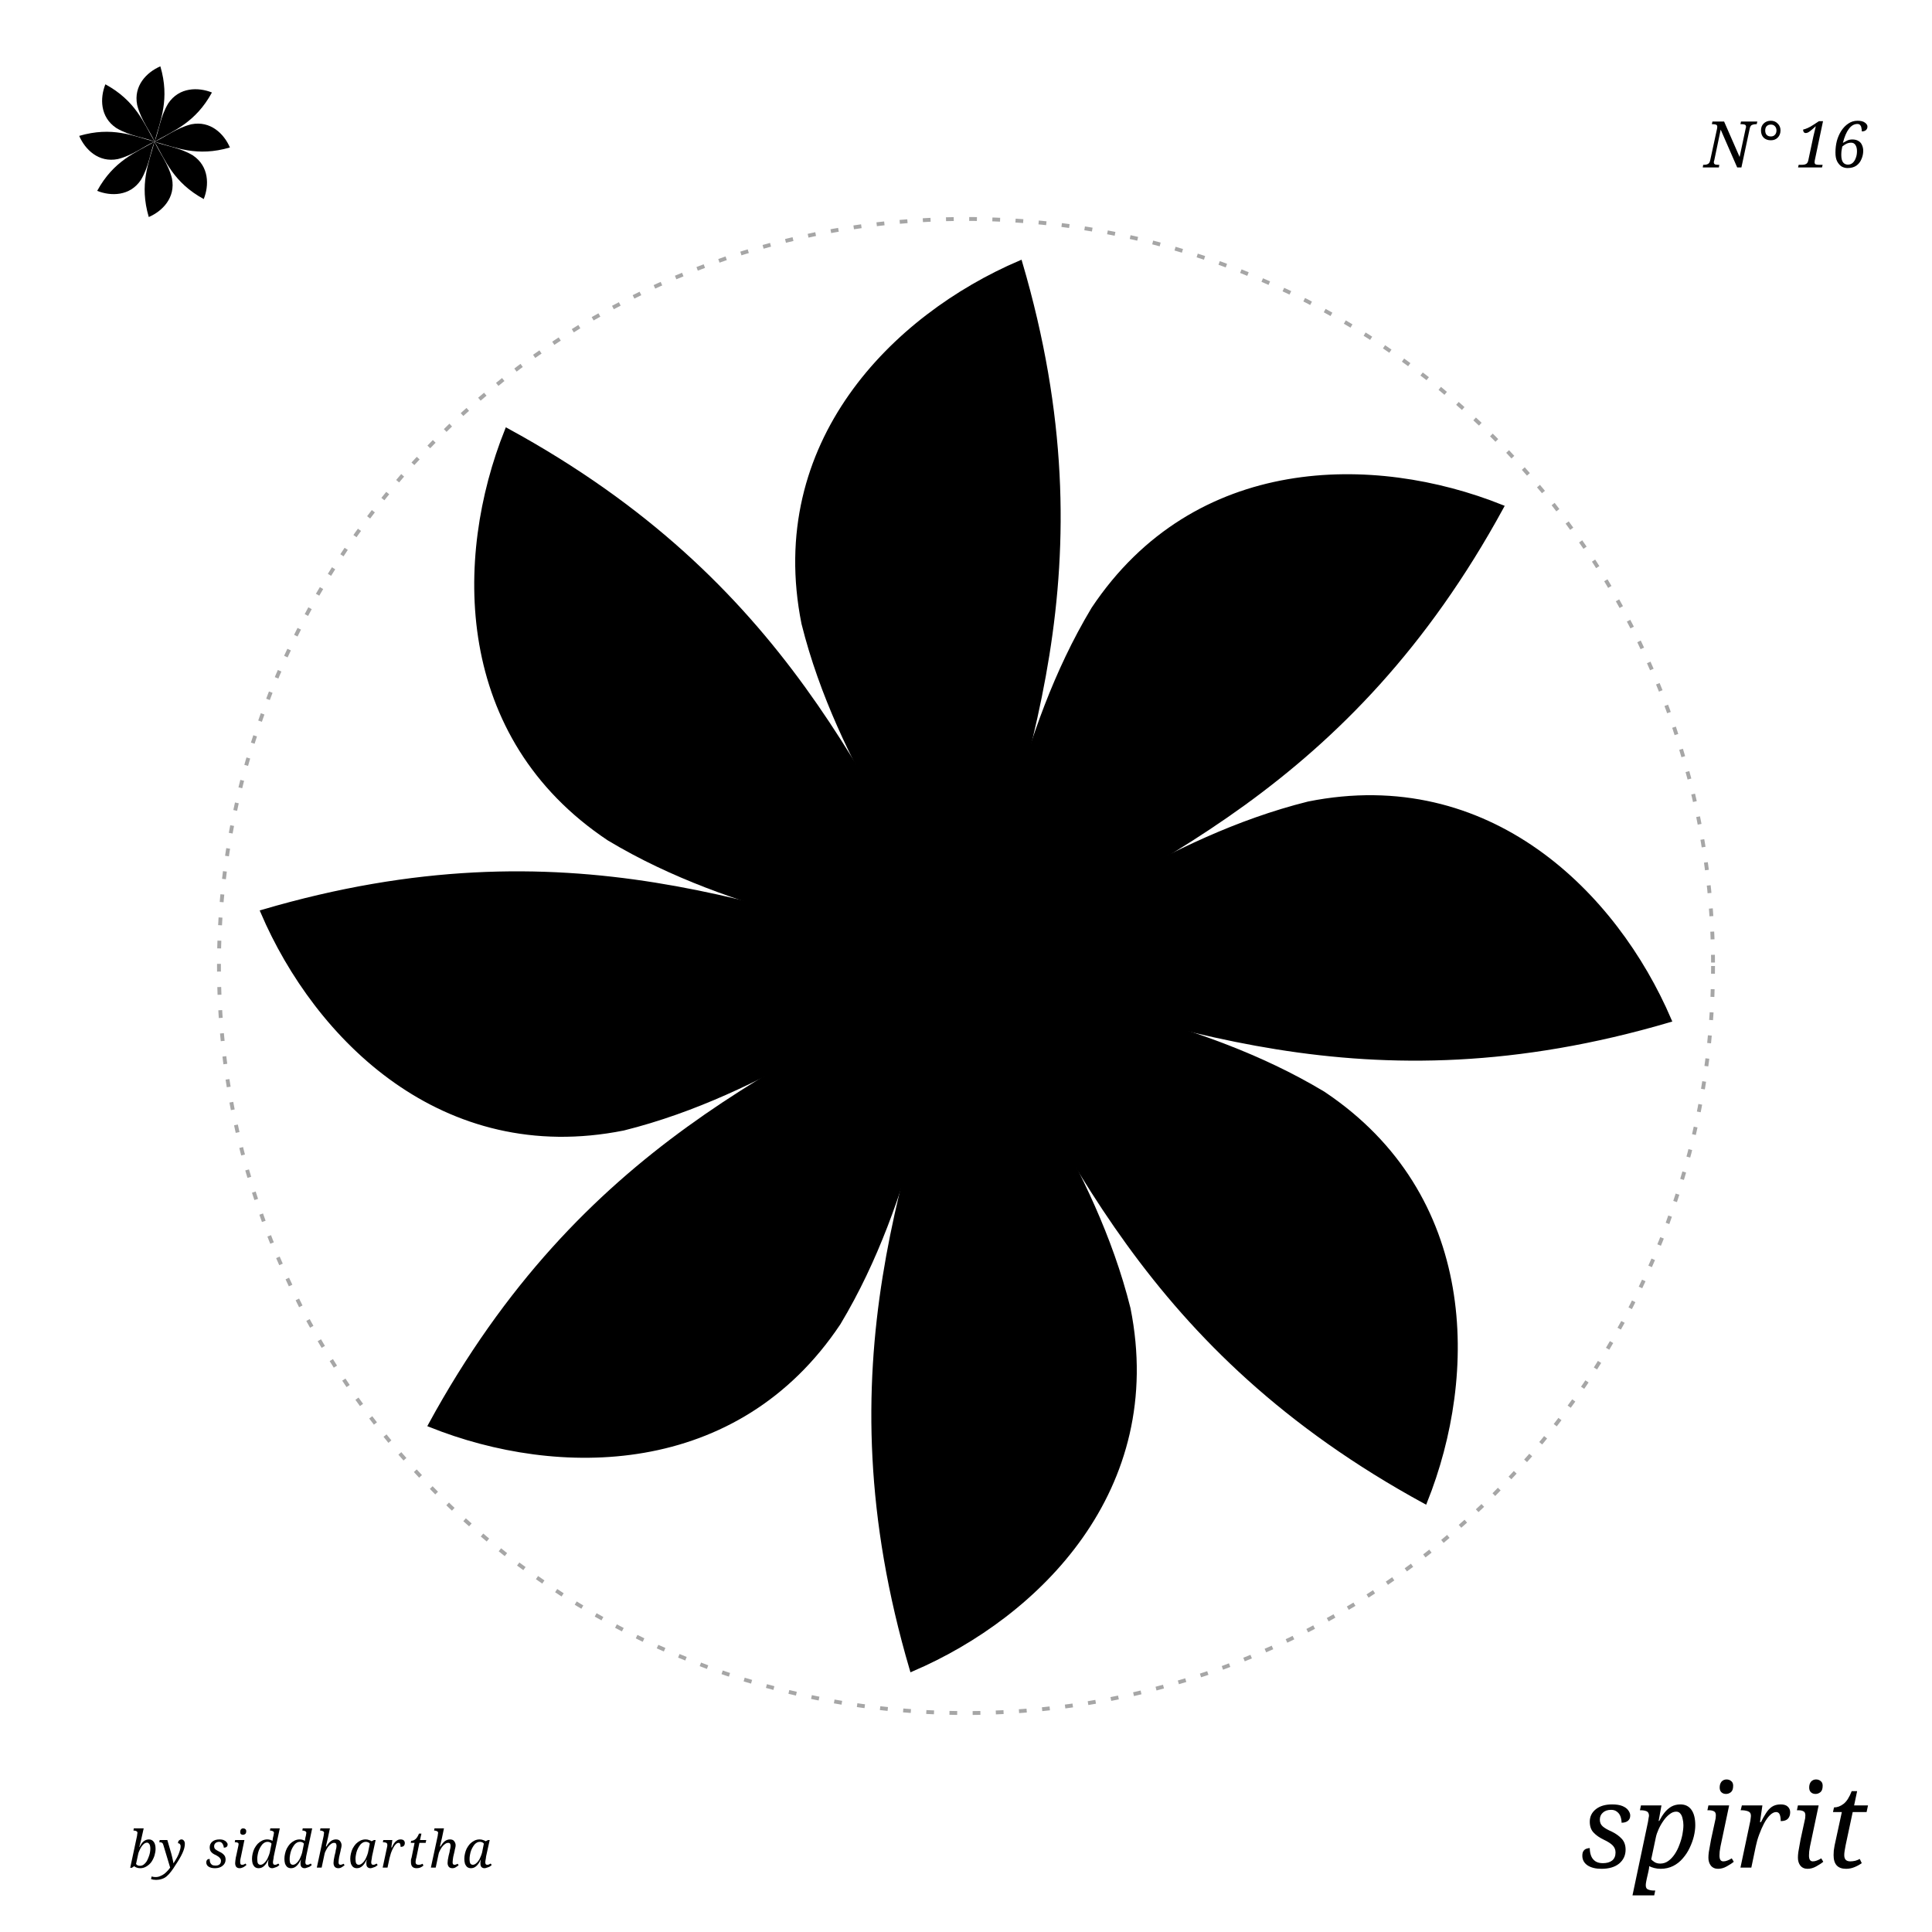
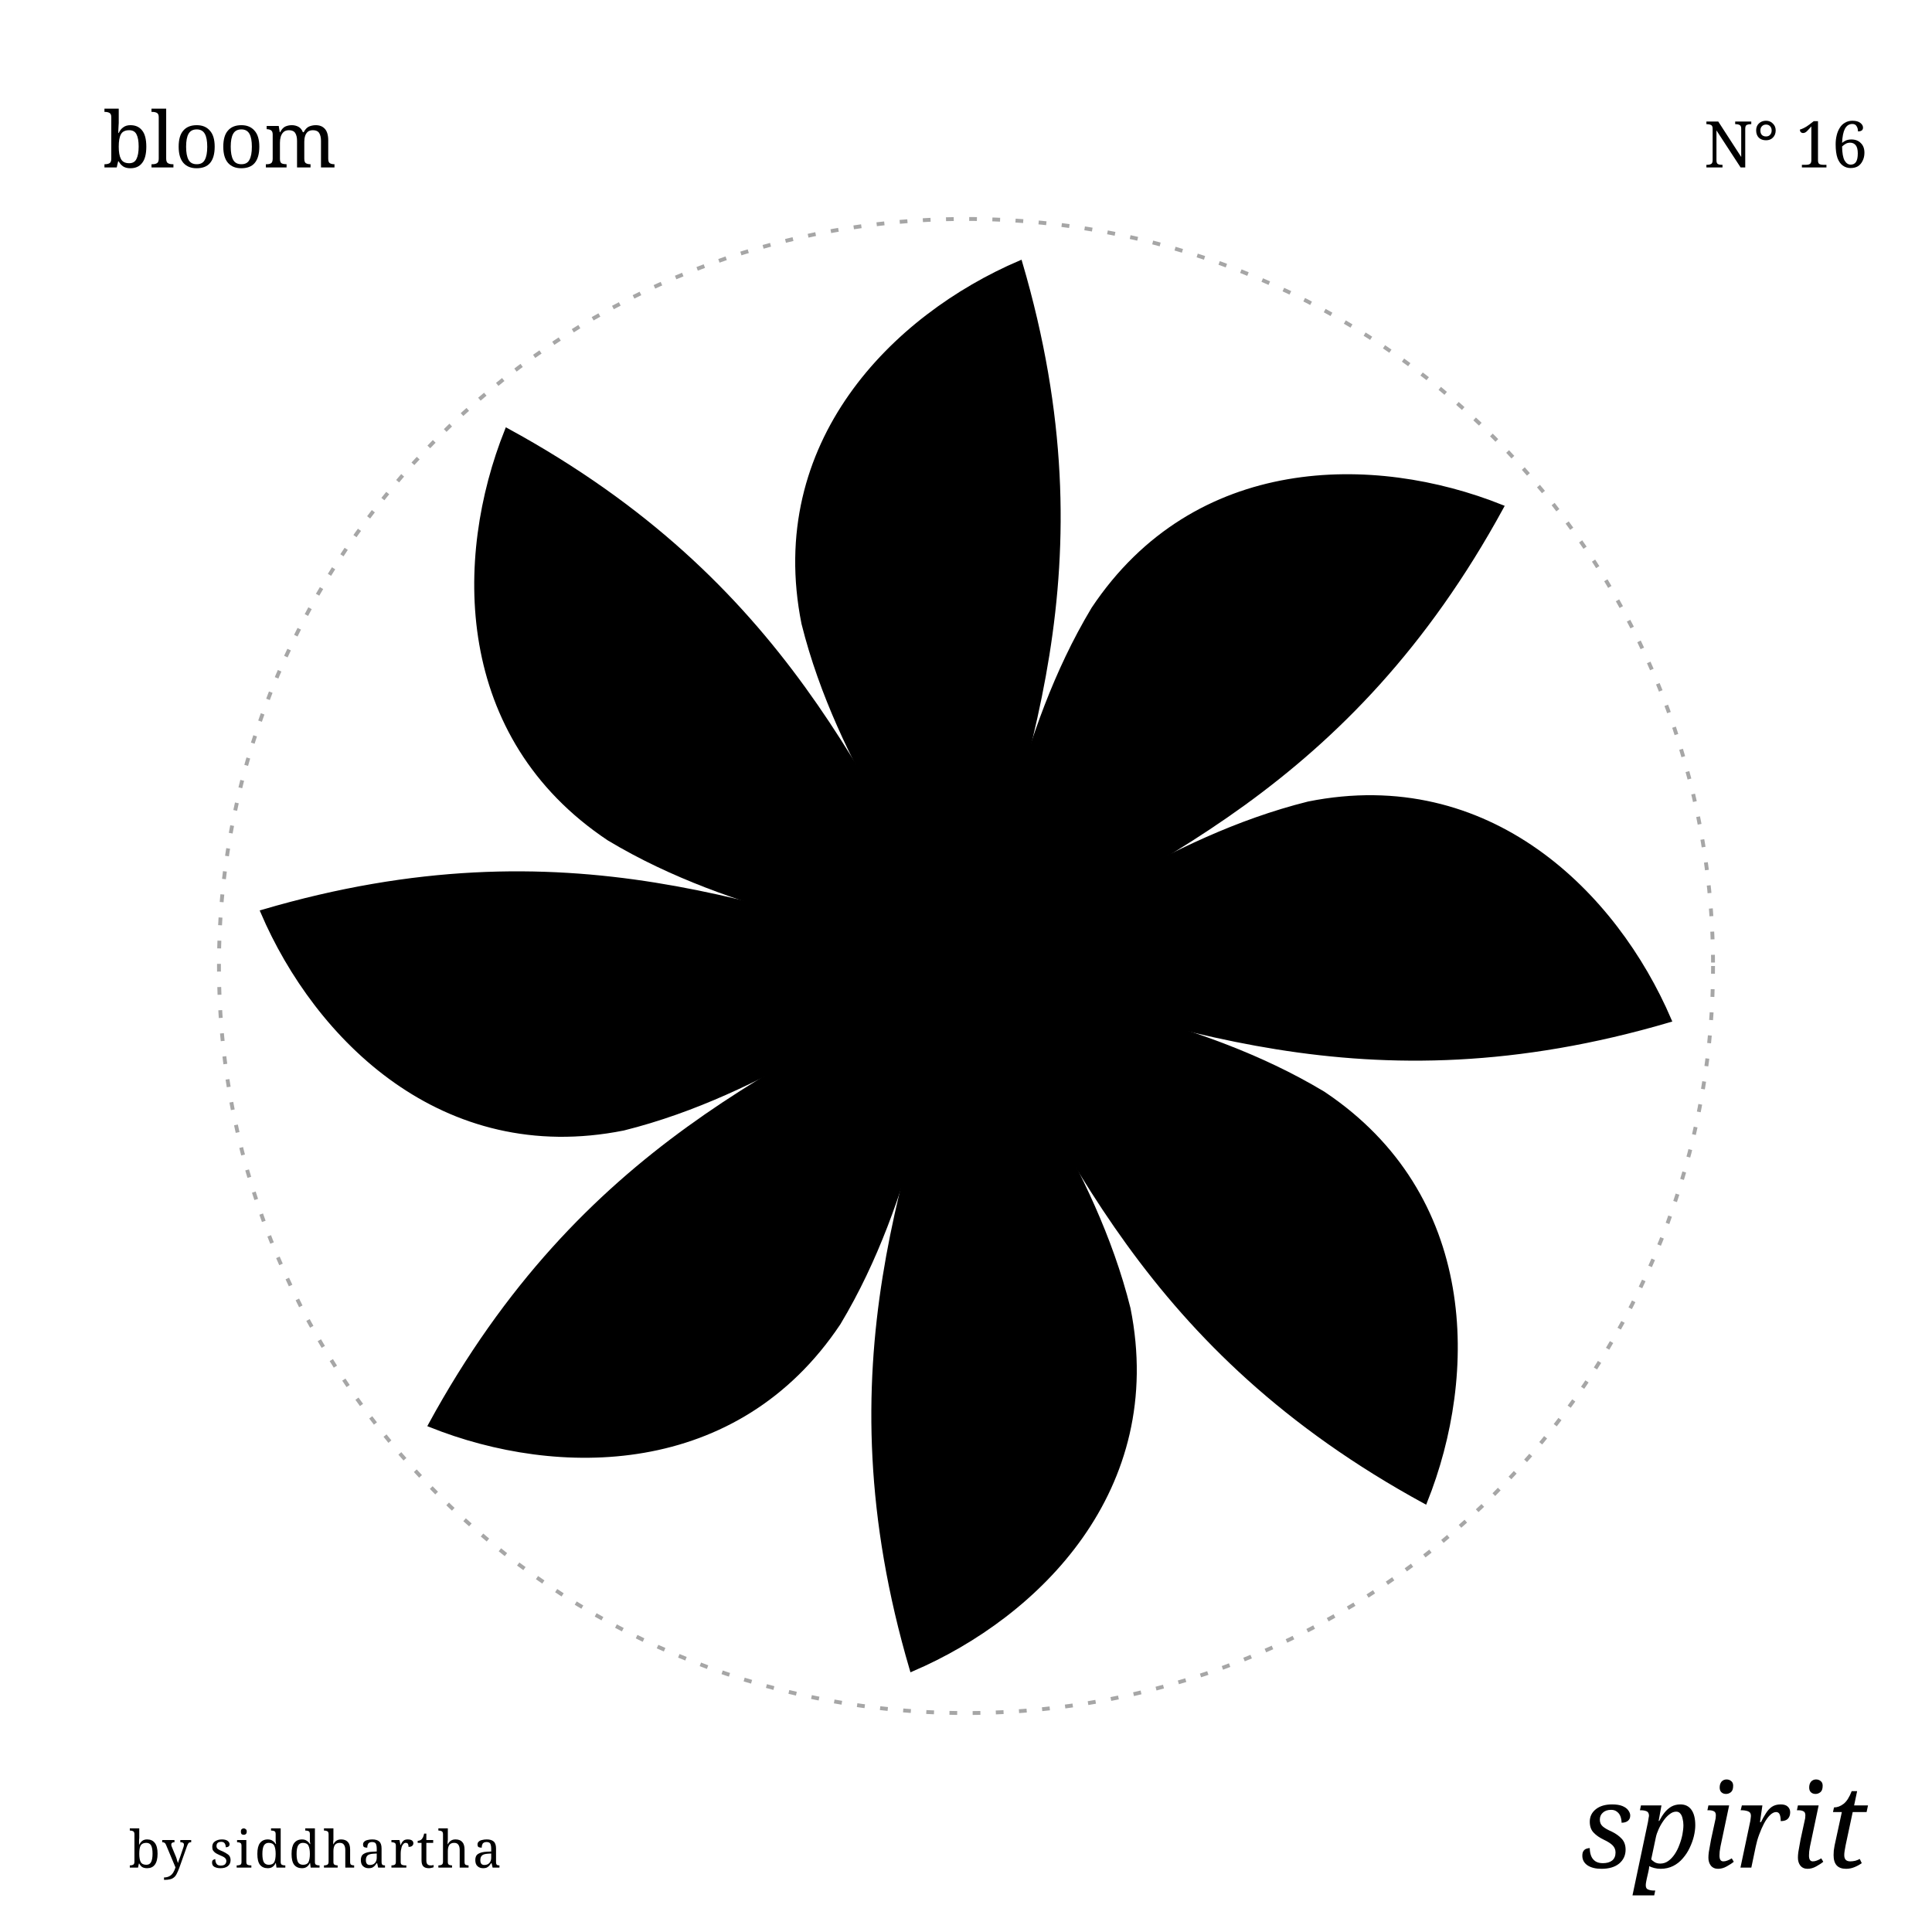
<svg xmlns="http://www.w3.org/2000/svg" viewBox="-75 -75 150 150" width="600" height="600">
  <circle r="58" fill="none" stroke="#000" stroke-width="0.3" stroke-dasharray="0.6,1.2" opacity="0.35" />
  <circle r="7.5" fill="none" stroke="#000" stroke-width="0.4" />
  <circle r="11" fill="none" stroke="#000" stroke-width="0.3" stroke-dasharray="0.4,0.8" opacity="0.25" />
  <g fill="none" stroke="#000" stroke-width="0.5">
    <g transform="rotate(0) scale(0.7)">
      <path d="M 0,0 C 6,-22 16,-44 6,-78 C -8,-72 -22,-58 -18,-38 C -14,-22 -4,-10 0,0 Z" fill="#000" />
    </g>
    <g transform="rotate(45) scale(0.7)">
      <path d="M 0,0 C 6,-22 16,-44 6,-78 C -8,-72 -22,-58 -18,-38 C -14,-22 -4,-10 0,0 Z" fill="#000" />
    </g>
    <g transform="rotate(90) scale(0.7)">
      <path d="M 0,0 C 6,-22 16,-44 6,-78 C -8,-72 -22,-58 -18,-38 C -14,-22 -4,-10 0,0 Z" fill="#000" />
    </g>
    <g transform="rotate(135) scale(0.7)">
      <path d="M 0,0 C 6,-22 16,-44 6,-78 C -8,-72 -22,-58 -18,-38 C -14,-22 -4,-10 0,0 Z" fill="#000" />
    </g>
    <g transform="rotate(180) scale(0.7)">
      <path d="M 0,0 C 6,-22 16,-44 6,-78 C -8,-72 -22,-58 -18,-38 C -14,-22 -4,-10 0,0 Z" fill="#000" />
    </g>
    <g transform="rotate(225) scale(0.7)">
      <path d="M 0,0 C 6,-22 16,-44 6,-78 C -8,-72 -22,-58 -18,-38 C -14,-22 -4,-10 0,0 Z" fill="#000" />
    </g>
    <g transform="rotate(270) scale(0.7)">
      <path d="M 0,0 C 6,-22 16,-44 6,-78 C -8,-72 -22,-58 -18,-38 C -14,-22 -4,-10 0,0 Z" fill="#000" />
    </g>
    <g transform="rotate(315) scale(0.7)">
      <path d="M 0,0 C 6,-22 16,-44 6,-78 C -8,-72 -22,-58 -18,-38 C -14,-22 -4,-10 0,0 Z" fill="#000" />
    </g>
    <circle r="14" />
  </g>
-   <g transform="translate(-63 -64) scale(0.075)">
-     <path d="M 0,0 C 6,-22 16,-44 6,-78 C -8,-72 -22,-58 -18,-38 C -14,-22 -4,-10 0,0 Z" fill="#000" transform="rotate(0)" />
-     <path d="M 0,0 C 6,-22 16,-44 6,-78 C -8,-72 -22,-58 -18,-38 C -14,-22 -4,-10 0,0 Z" fill="#000" transform="rotate(45)" />
-     <path d="M 0,0 C 6,-22 16,-44 6,-78 C -8,-72 -22,-58 -18,-38 C -14,-22 -4,-10 0,0 Z" fill="#000" transform="rotate(90)" />
-     <path d="M 0,0 C 6,-22 16,-44 6,-78 C -8,-72 -22,-58 -18,-38 C -14,-22 -4,-10 0,0 Z" fill="#000" transform="rotate(135)" />
-     <path d="M 0,0 C 6,-22 16,-44 6,-78 C -8,-72 -22,-58 -18,-38 C -14,-22 -4,-10 0,0 Z" fill="#000" transform="rotate(180)" />
-     <path d="M 0,0 C 6,-22 16,-44 6,-78 C -8,-72 -22,-58 -18,-38 C -14,-22 -4,-10 0,0 Z" fill="#000" transform="rotate(225)" />
-     <path d="M 0,0 C 6,-22 16,-44 6,-78 C -8,-72 -22,-58 -18,-38 C -14,-22 -4,-10 0,0 Z" fill="#000" transform="rotate(270)" />
-     <path d="M 0,0 C 6,-22 16,-44 6,-78 C -8,-72 -22,-58 -18,-38 C -14,-22 -4,-10 0,0 Z" fill="#000" transform="rotate(315)" />
-   </g>
-   <text x="70" y="-62" text-anchor="end" font-family="EB Garamond, Georgia, serif" font-style="italic" font-size="5" fill="#000">N° 16</text>
-   <text x="-65" y="70" font-family="EB Garamond, Georgia, serif" font-style="italic" font-size="4" letter-spacing="0.05em" fill="#000">by siddhartha</text>
+   <text x="-67" y="-62" font-family="EB Garamond, Georgia, serif" font-weight="400" font-size="6" fill="#000">bloom</text>
+   <text x="70" y="-62" text-anchor="end" font-family="EB Garamond, Georgia, serif" font-weight="400" font-size="5" fill="#000">N° 16</text>
+   <text x="-65" y="70" font-family="EB Garamond, Georgia, serif" font-weight="400" font-size="4" letter-spacing="0.05em" fill="#000">by siddhartha</text>
  <text x="70" y="70" text-anchor="end" font-family="EB Garamond, Georgia, serif" font-style="italic" font-size="9" fill="#000">spirit</text>
</svg>
